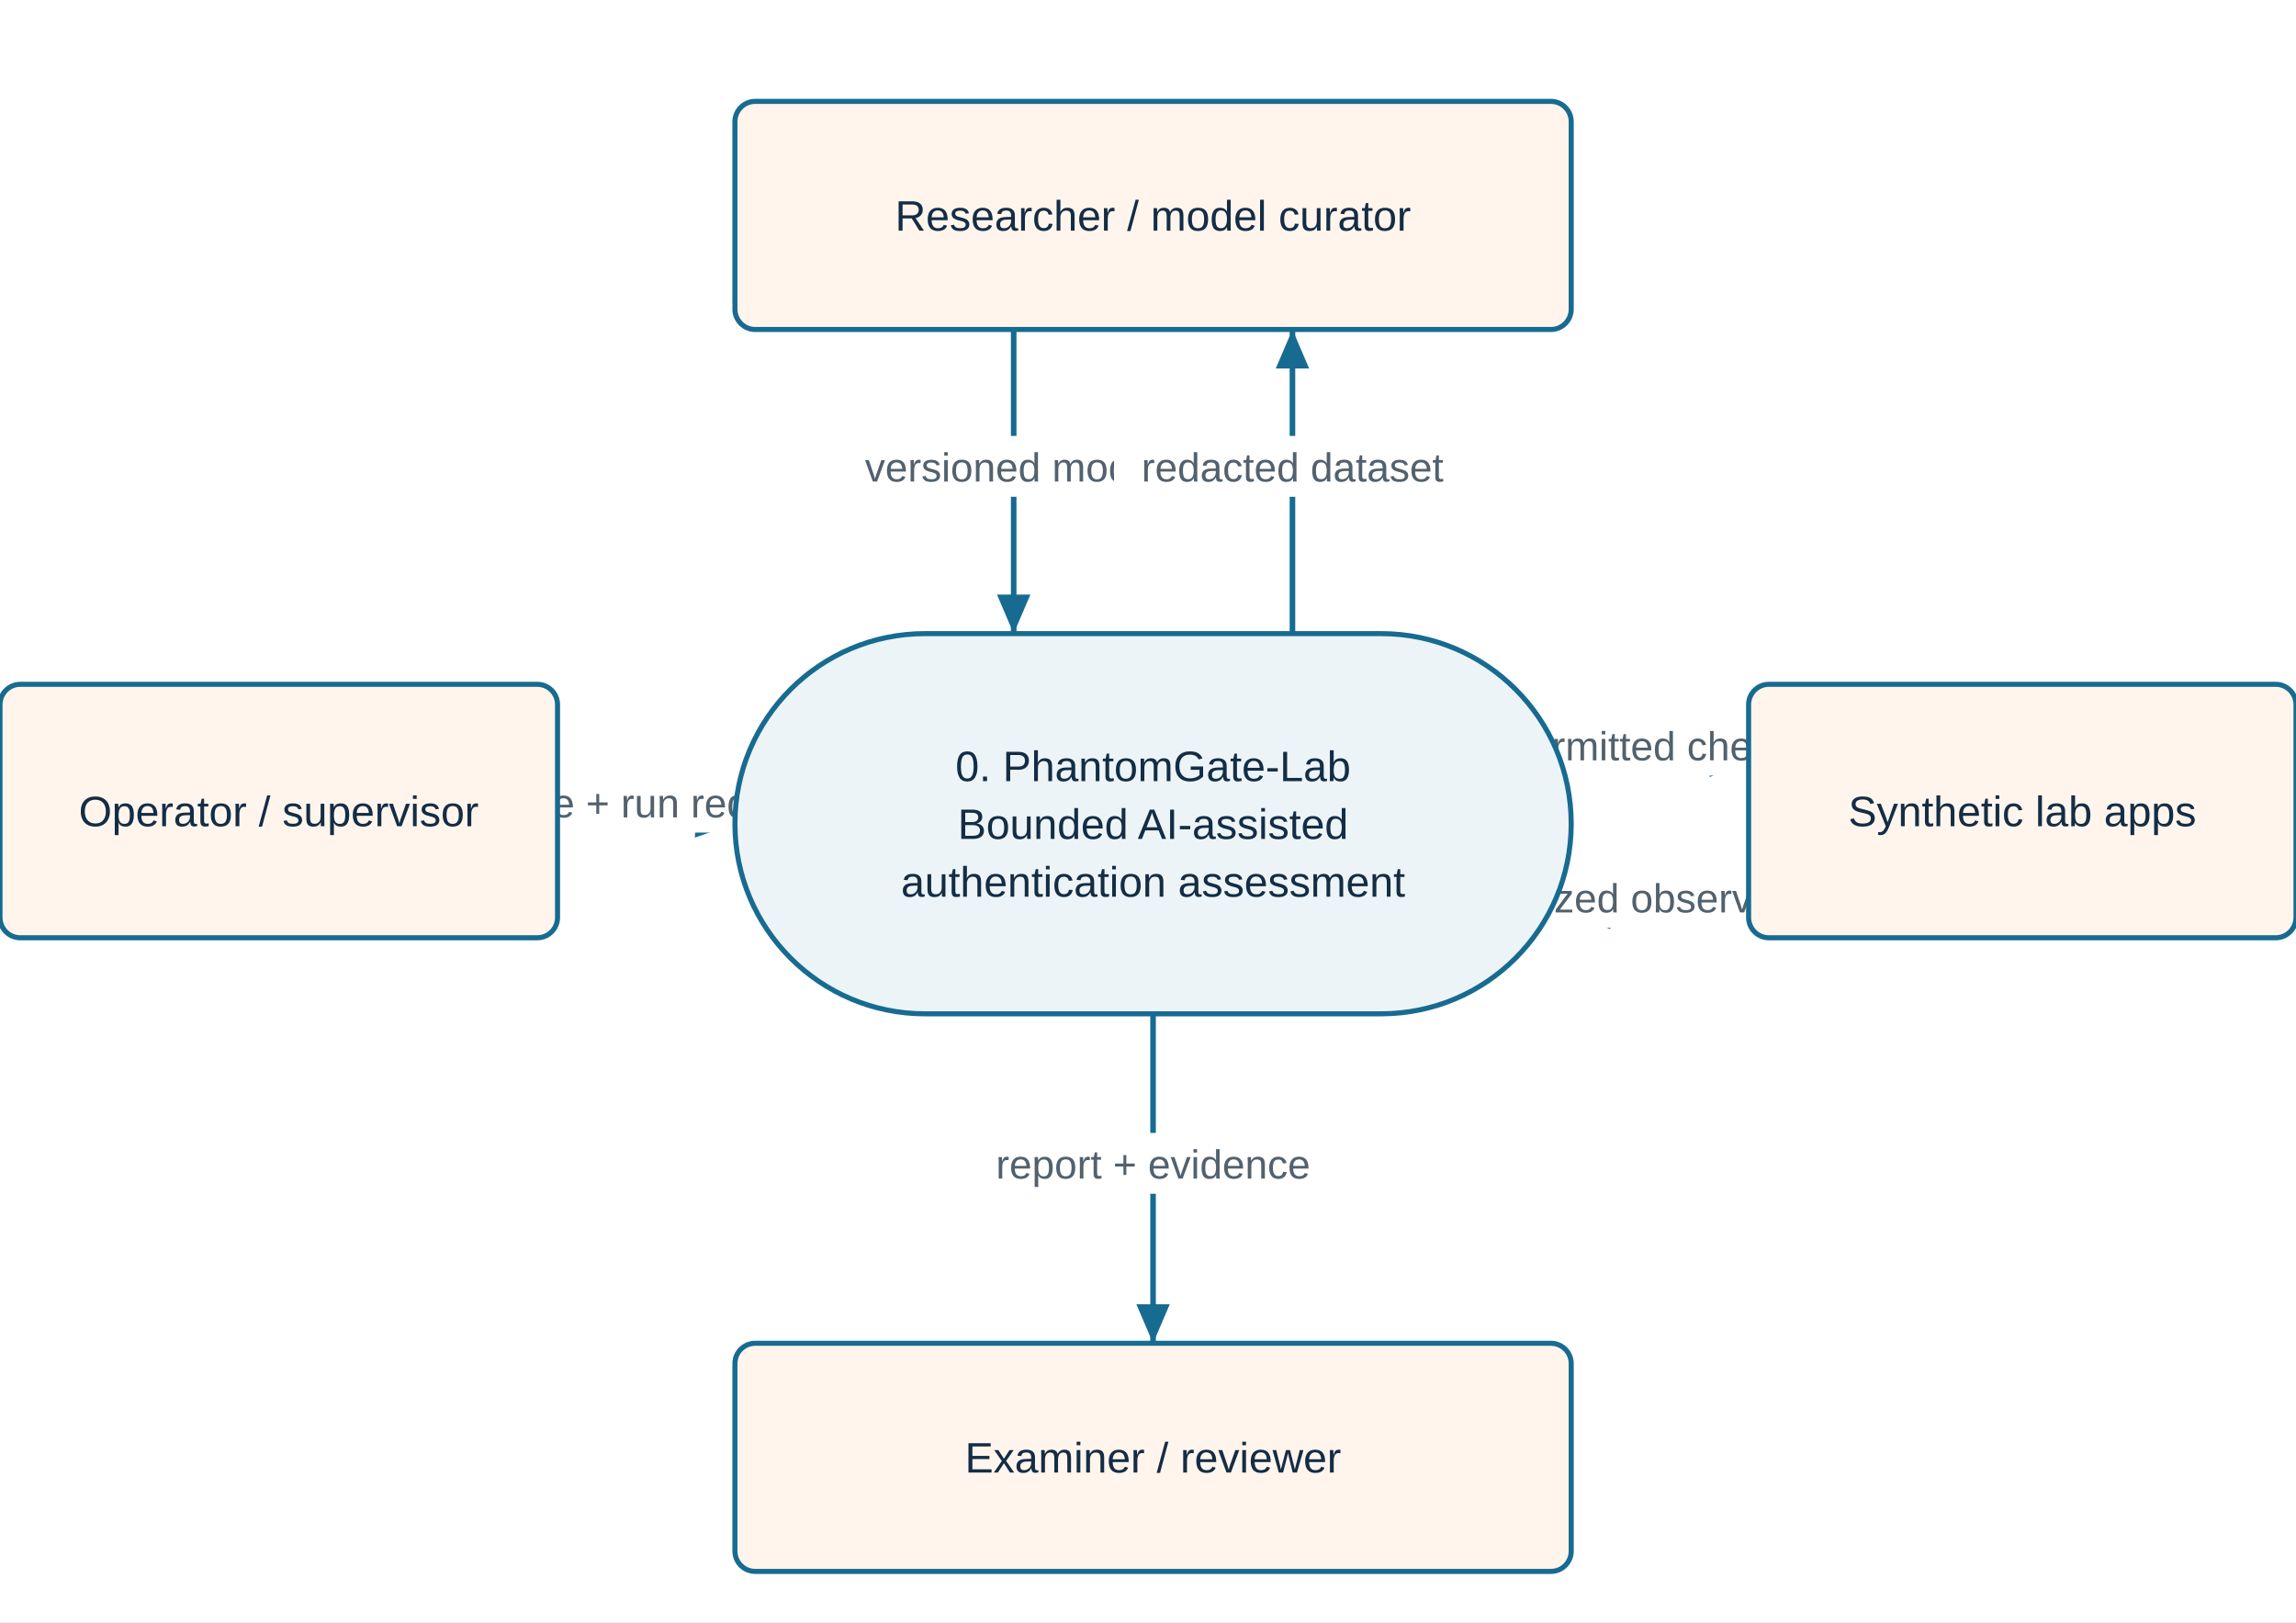
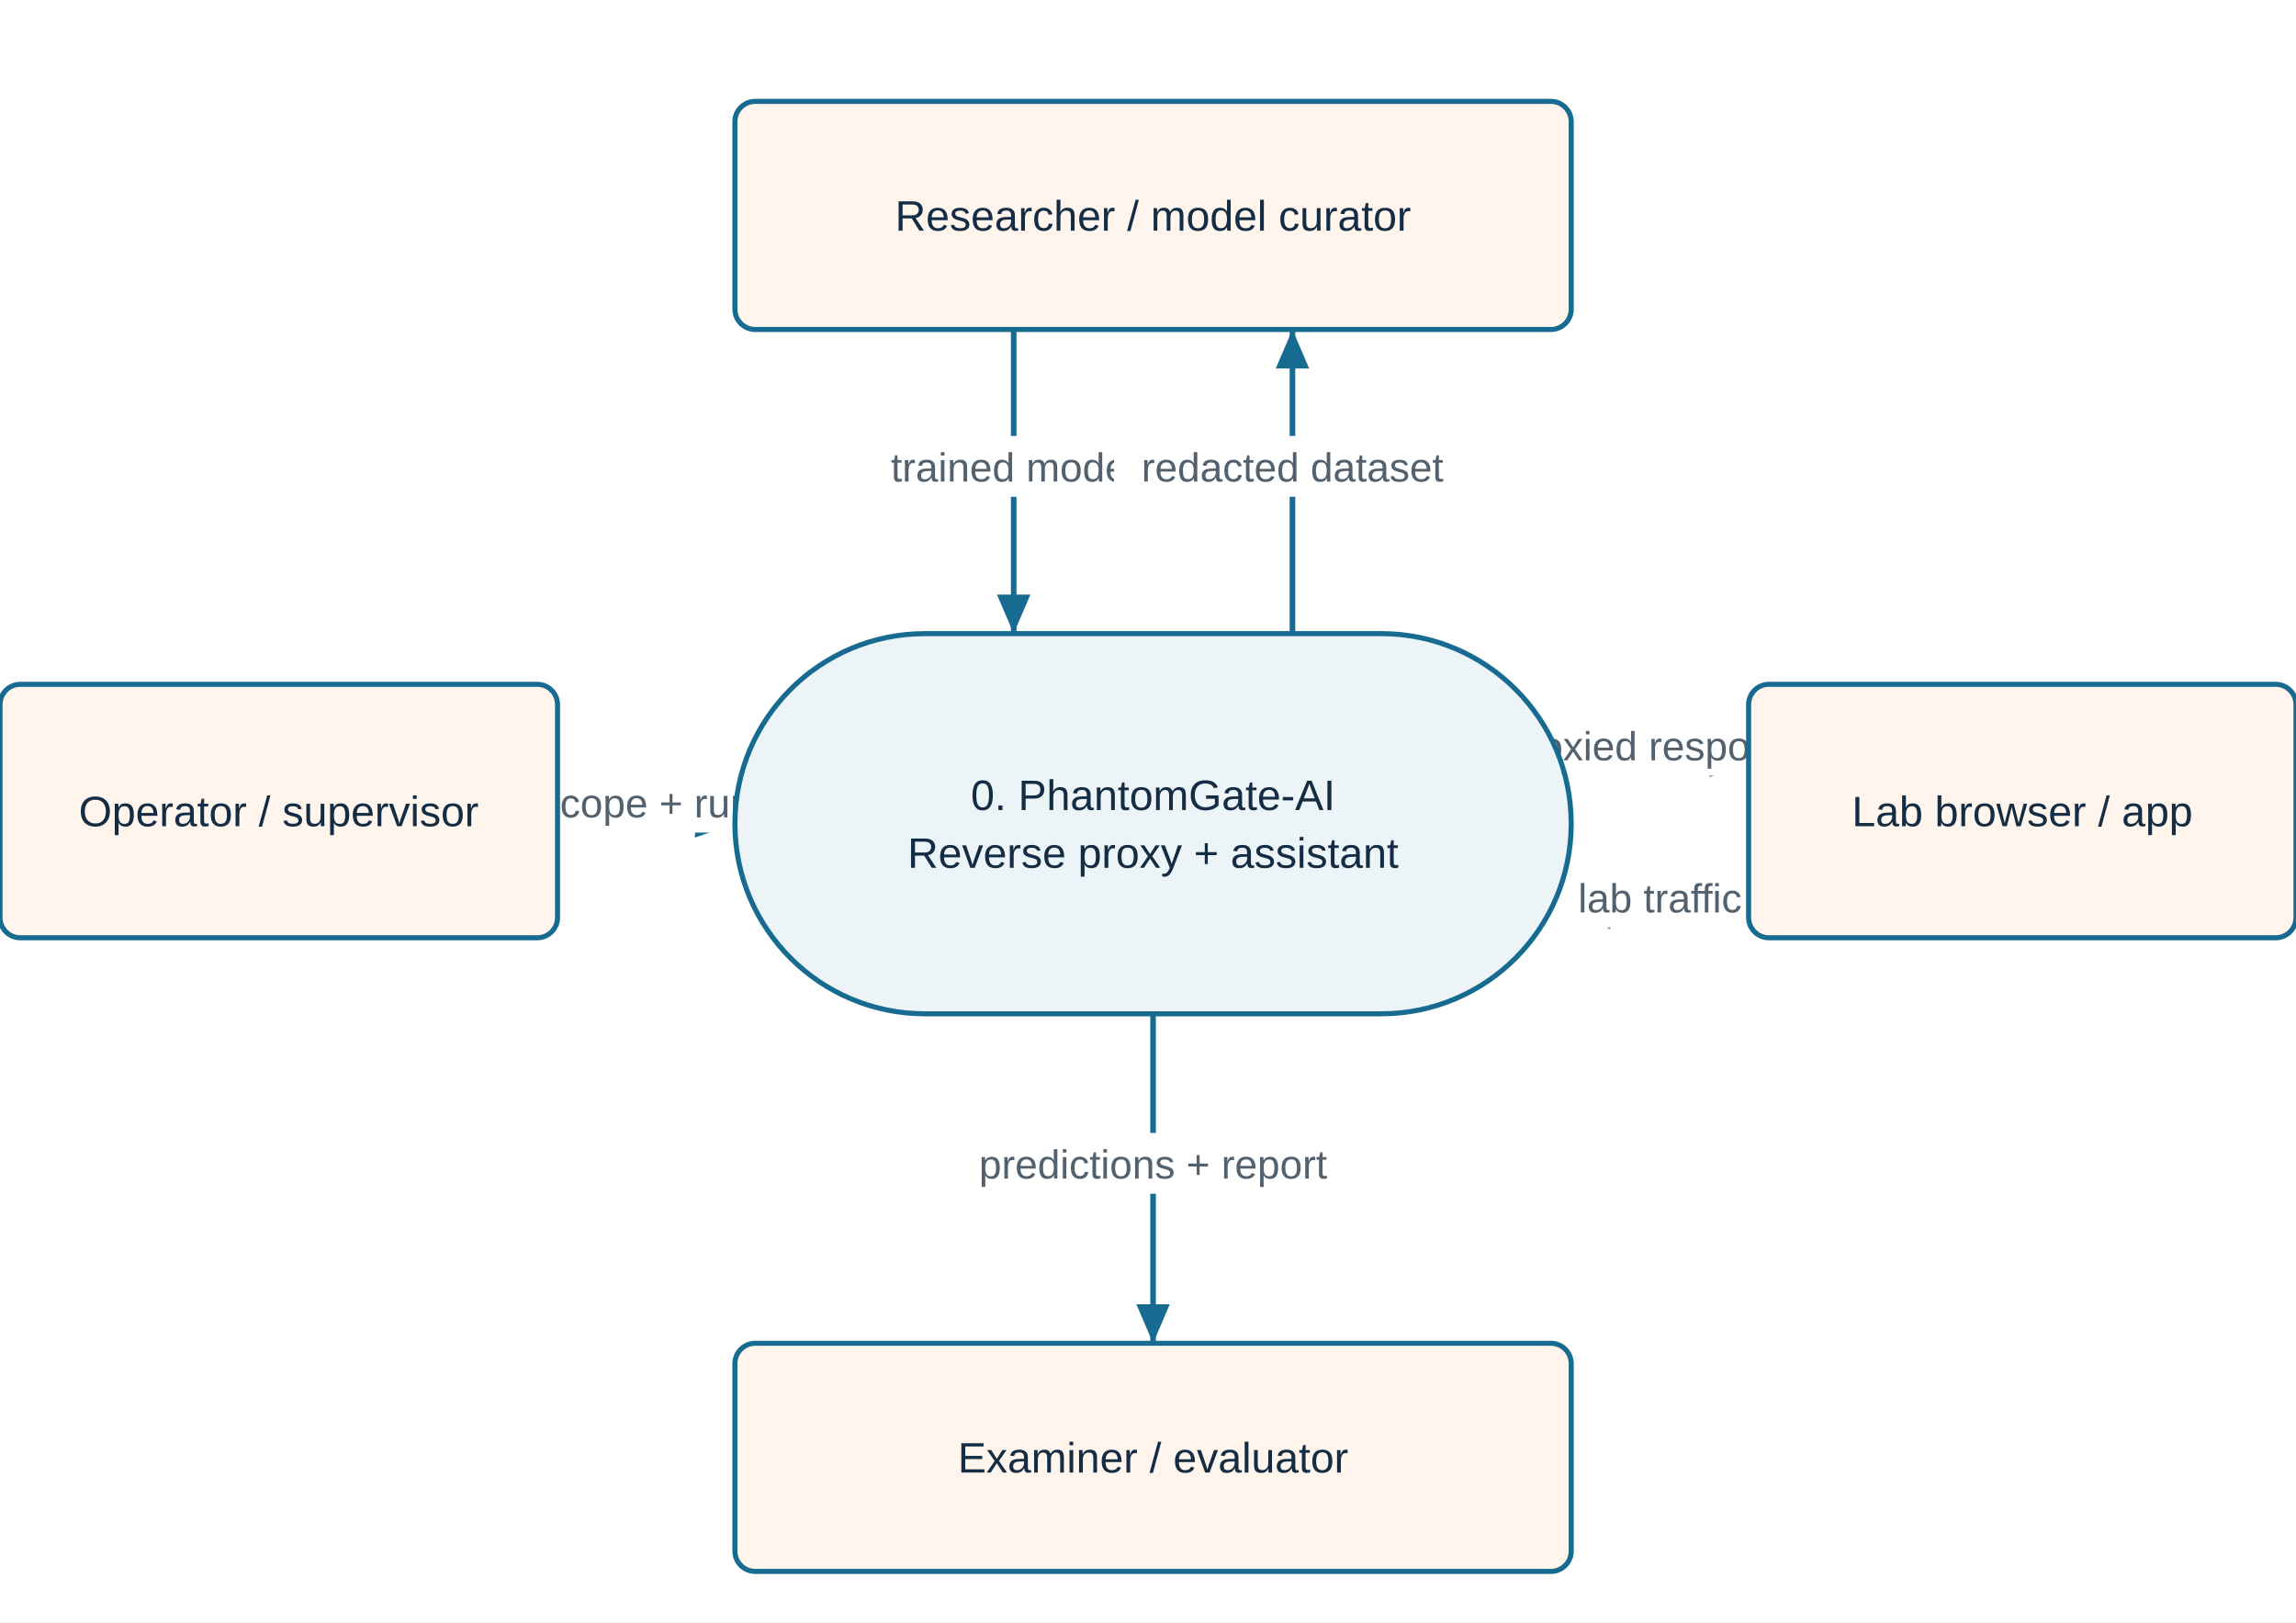
<svg xmlns="http://www.w3.org/2000/svg" width="453" height="320" viewBox="0 0 453 320">
  <rect width="100%" height="100%" fill="white" />
  <defs>
    <marker id="arrow" markerWidth="8" markerHeight="8" refX="7" refY="3" orient="auto">
      <path d="M0,0 L0,6 L7,3 z" fill="#176B91" />
    </marker>
  </defs>
  <polyline points="110,160.0 145,162.5" fill="none" stroke="#176B91" stroke-width="1.1" marker-end="url(#arrow)" />
-   <rect x="85.7" y="152.25" width="83.6" height="12" fill="white" />
-   <text x="127.5" y="161.25" text-anchor="middle" font-family="Arial" font-size="8" fill="#52616D">scope + run request</text>
+   <rect x="103.3" y="152.25" width="48.4" height="12" fill="white" />
+   <text x="127.5" y="161.25" text-anchor="middle" font-family="Arial" font-size="8" fill="#52616D">scope + run</text>
  <polyline points="310,150 345,150" fill="none" stroke="#176B91" stroke-width="1.1" marker-end="url(#arrow)" />
  <rect x="292.3" y="141.0" width="70.4" height="12" fill="white" />
-   <text x="327.5" y="150.0" text-anchor="middle" font-family="Arial" font-size="8" fill="#52616D">permitted checks</text>
+   <text x="327.5" y="150.0" text-anchor="middle" font-family="Arial" font-size="8" fill="#52616D">proxied response</text>
  <polyline points="345,180 310,180" fill="none" stroke="#176B91" stroke-width="1.1" marker-end="url(#arrow)" />
-   <rect x="279.1" y="171.0" width="96.8" height="12" fill="white" />
-   <text x="327.5" y="180.0" text-anchor="middle" font-family="Arial" font-size="8" fill="#52616D">sanitized observations</text>
+   <rect x="303.3" y="171.0" width="48.4" height="12" fill="white" />
+   <text x="327.5" y="180.0" text-anchor="middle" font-family="Arial" font-size="8" fill="#52616D">lab traffic</text>
  <polyline points="200,65 200,125" fill="none" stroke="#176B91" stroke-width="1.1" marker-end="url(#arrow)" />
-   <rect x="167.0" y="86.0" width="66.0" height="12" fill="white" />
-   <text x="200.0" y="95.0" text-anchor="middle" font-family="Arial" font-size="8" fill="#52616D">versioned model</text>
+   <rect x="171.4" y="86.0" width="57.2" height="12" fill="white" />
+   <text x="200.0" y="95.0" text-anchor="middle" font-family="Arial" font-size="8" fill="#52616D">trained model</text>
  <polyline points="255,125 255,65" fill="none" stroke="#176B91" stroke-width="1.1" marker-end="url(#arrow)" />
  <rect x="219.8" y="86.0" width="70.4" height="12" fill="white" />
  <text x="255.0" y="95.0" text-anchor="middle" font-family="Arial" font-size="8" fill="#52616D">redacted dataset</text>
  <polyline points="227.5,200 227.5,265" fill="none" stroke="#176B91" stroke-width="1.1" marker-end="url(#arrow)" />
-   <rect x="190.1" y="223.5" width="74.8" height="12" fill="white" />
-   <text x="227.5" y="232.5" text-anchor="middle" font-family="Arial" font-size="8" fill="#52616D">report + evidence</text>
-   <rect x="145" y="125" width="165" height="75" rx="37.5" fill="#EDF4F7" stroke="#176B91" />
-   <text x="227.5" y="154.1" text-anchor="middle" font-family="Arial" font-size="8.4" fill="#142D45">0. PhantomGate-Lab</text>
-   <text x="227.5" y="165.5" text-anchor="middle" font-family="Arial" font-size="8.4" fill="#142D45">Bounded AI-assisted</text>
-   <text x="227.5" y="176.9" text-anchor="middle" font-family="Arial" font-size="8.4" fill="#142D45">authentication assessment</text>
+   <rect x="183.5" y="223.5" width="88.0" height="12" fill="white" />
+   <text x="227.5" y="232.5" text-anchor="middle" font-family="Arial" font-size="8" fill="#52616D">predictions + report</text>
  <rect x="0" y="135" width="110" height="50" rx="4" fill="#FFF5ED" stroke="#176B91" />
  <text x="55.0" y="163.0" text-anchor="middle" font-family="Arial" font-size="8.4" fill="#142D45">Operator / supervisor</text>
+   <rect x="145" y="125" width="165" height="75" rx="37.5" fill="#EDF4F7" stroke="#176B91" />
+   <text x="227.5" y="159.8" text-anchor="middle" font-family="Arial" font-size="8.4" fill="#142D45">0. PhantomGate-AI</text>
+   <text x="227.5" y="171.2" text-anchor="middle" font-family="Arial" font-size="8.4" fill="#142D45">Reverse proxy + assistant</text>
  <rect x="345" y="135" width="108" height="50" rx="4" fill="#FFF5ED" stroke="#176B91" />
-   <text x="399.0" y="163.0" text-anchor="middle" font-family="Arial" font-size="8.4" fill="#142D45">Synthetic lab apps</text>
+   <text x="399.0" y="163.0" text-anchor="middle" font-family="Arial" font-size="8.4" fill="#142D45">Lab browser / app</text>
  <rect x="145" y="20" width="165" height="45" rx="4" fill="#FFF5ED" stroke="#176B91" />
  <text x="227.5" y="45.5" text-anchor="middle" font-family="Arial" font-size="8.4" fill="#142D45">Researcher / model curator</text>
  <rect x="145" y="265" width="165" height="45" rx="4" fill="#FFF5ED" stroke="#176B91" />
-   <text x="227.5" y="290.5" text-anchor="middle" font-family="Arial" font-size="8.4" fill="#142D45">Examiner / reviewer</text>
+   <text x="227.5" y="290.5" text-anchor="middle" font-family="Arial" font-size="8.4" fill="#142D45">Examiner / evaluator</text>
</svg>
